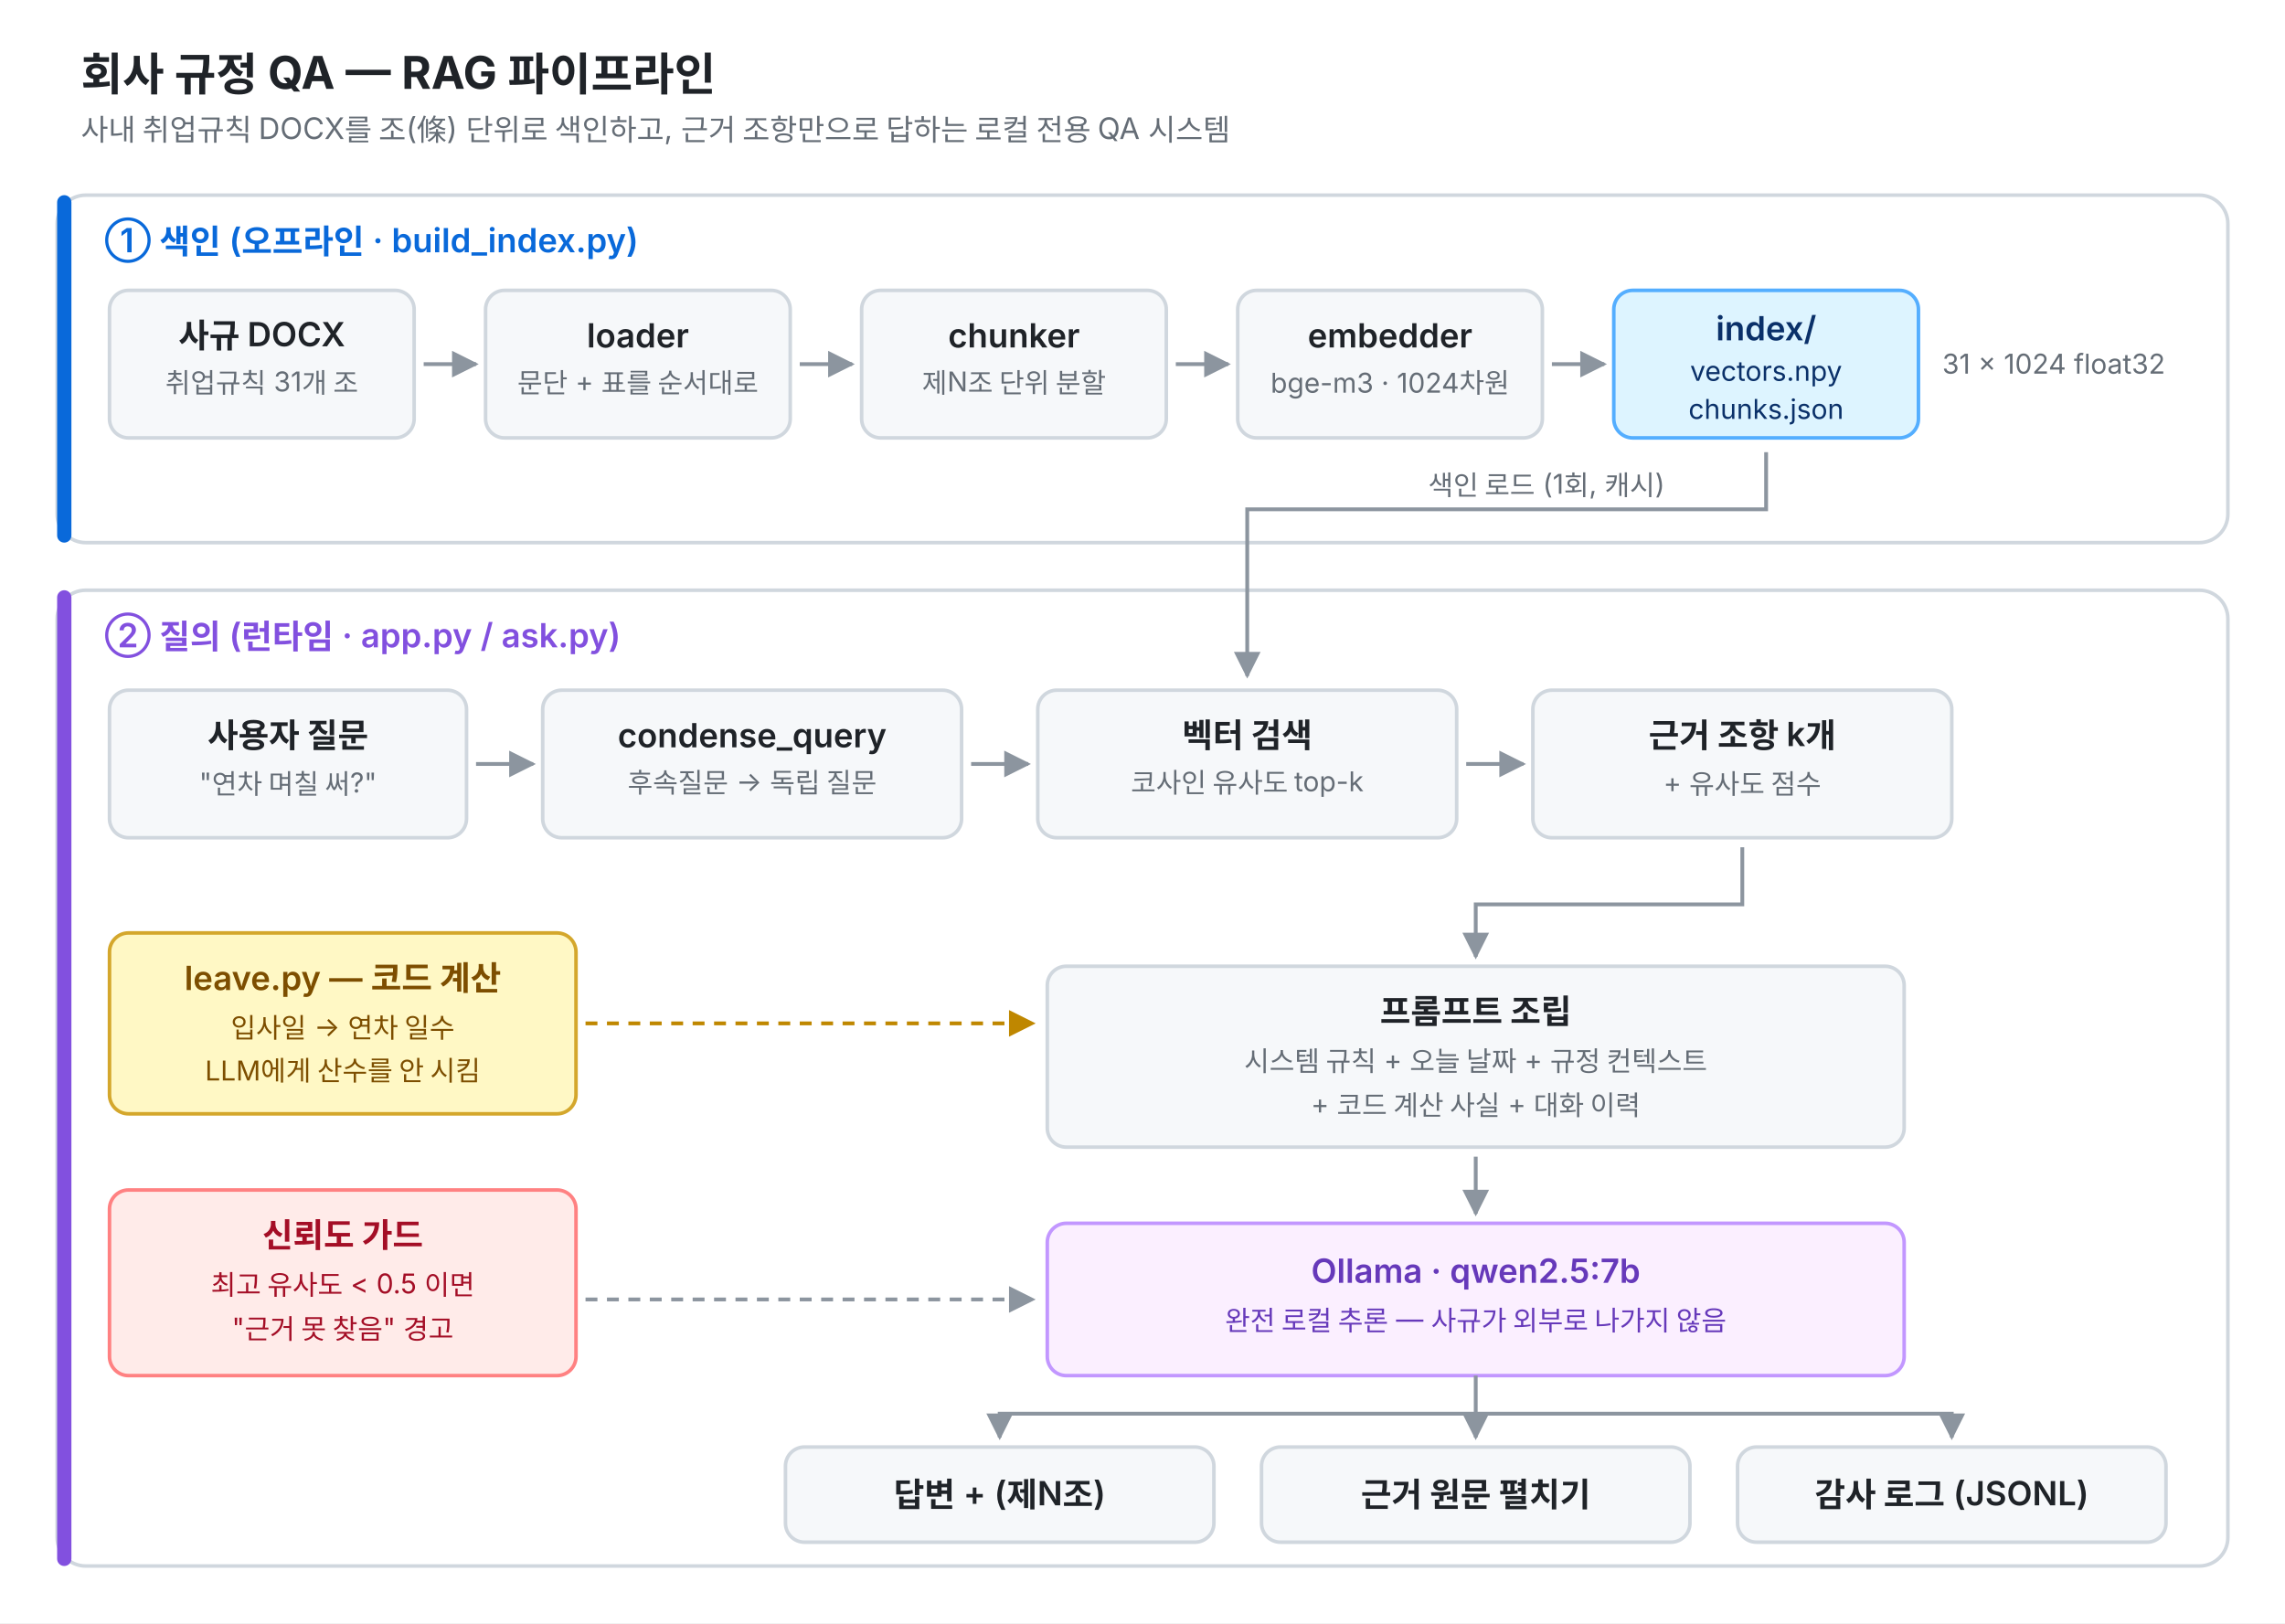
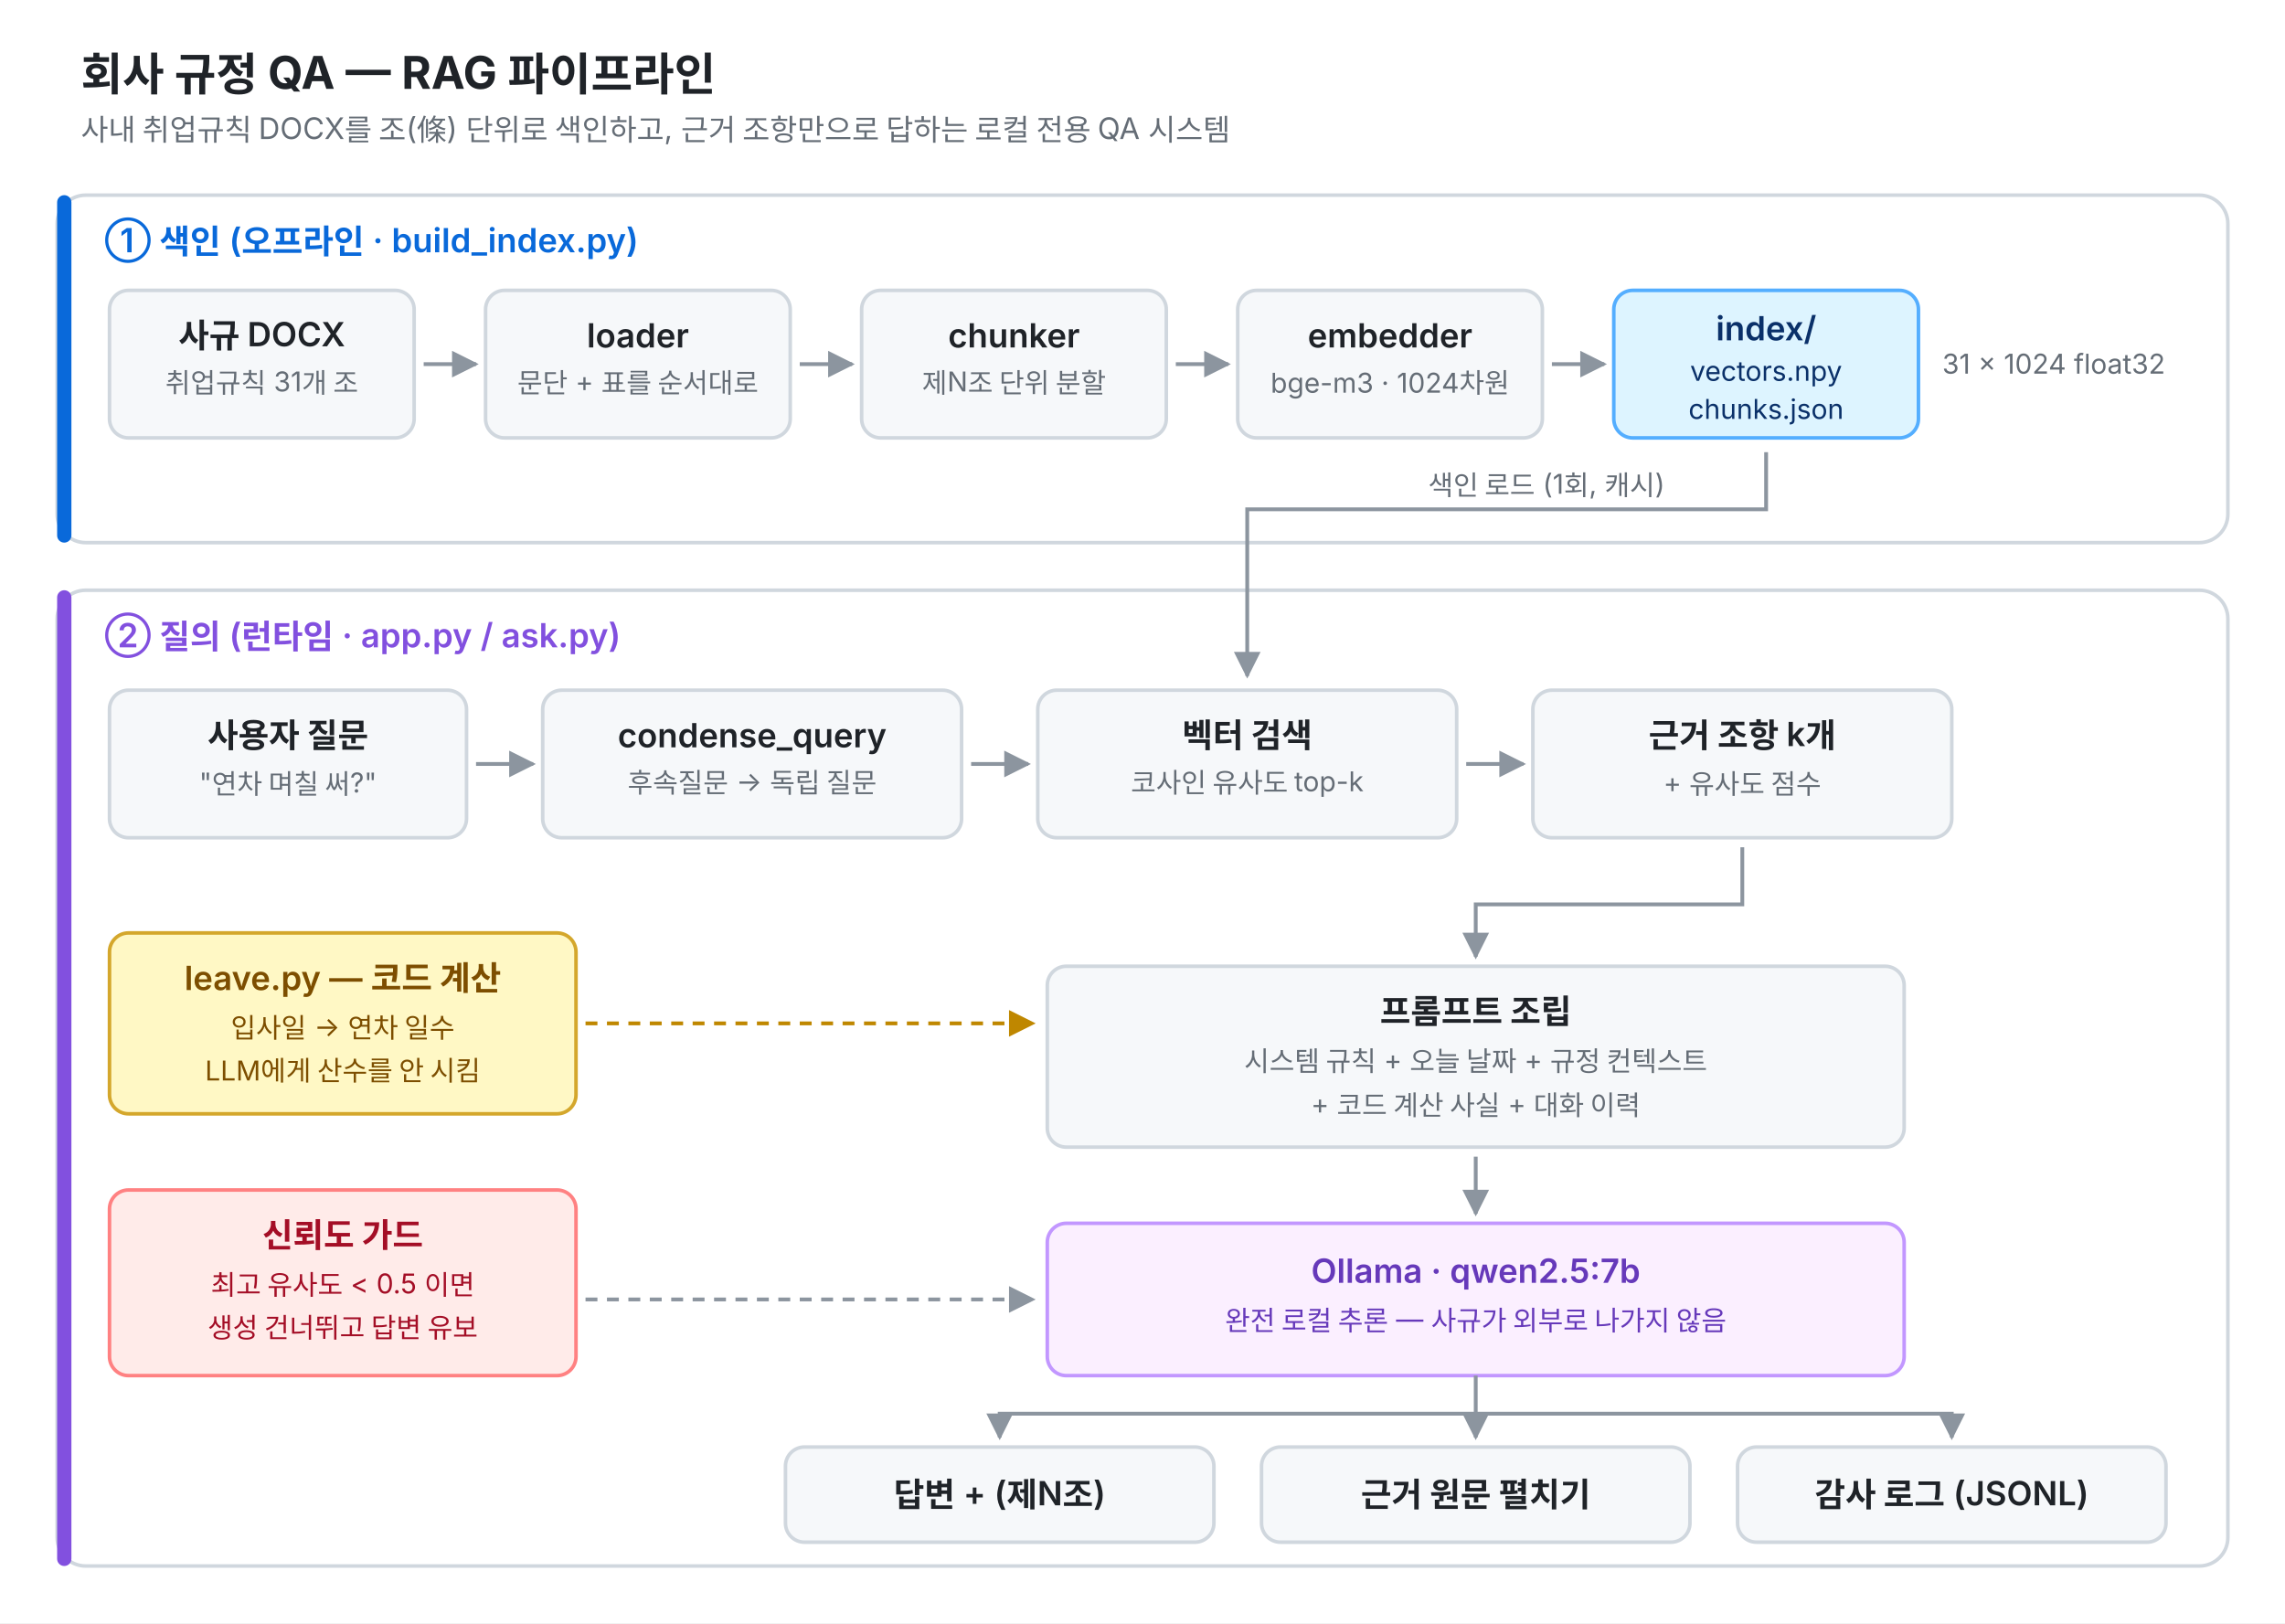
<svg xmlns="http://www.w3.org/2000/svg" viewBox="0 0 960 682" width="960" height="682" font-family="'Malgun Gothic','Apple SD Gothic Neo','Noto Sans KR',-apple-system,Segoe UI,sans-serif">
  <defs>
    <marker id="arw" viewBox="0 0 10 10" refX="9" refY="5" markerWidth="7" markerHeight="7" orient="auto-start-reverse">
      <path d="M 0 0 L 10 5 L 0 10 z" fill="#8c959f" />
    </marker>
    <marker id="arwAmber" viewBox="0 0 10 10" refX="9" refY="5" markerWidth="7" markerHeight="7" orient="auto-start-reverse">
      <path d="M 0 0 L 10 5 L 0 10 z" fill="#bf8700" />
    </marker>
    <style>
      .card  { fill:#f6f8fa; stroke:#d0d7de; stroke-width:1.5; rx:8; }
      .lane  { fill:#ffffff; stroke:#d0d7de; stroke-width:1.5; rx:12; }
      .t     { fill:#1f2328; font-size:14px; font-weight:600; }
      .s     { fill:#656d76; font-size:11.5px; }
      .h     { fill:#1f2328; font-size:19px; font-weight:700; }
      .sub   { fill:#656d76; font-size:12.5px; }
      .flow  { stroke:#8c959f; stroke-width:1.6; fill:none; }
      .amber { stroke:#bf8700; stroke-width:1.6; fill:none; stroke-dasharray:5 4; }
    </style>
  </defs>
  <rect width="960" height="682" fill="#ffffff" />
  <text x="34" y="38" class="h">회사 규정 QA — RAG 파이프라인</text>
  <text x="34" y="59" class="sub">사내 취업규칙 DOCX를 조(條) 단위로 색인하고, 근거 조항만으로 답하는 로컬 전용 QA 시스템</text>
  <rect x="24" y="82" width="912" height="146" class="lane" />
  <rect x="24" y="82" width="6" height="146" fill="#0969da" rx="3" />
  <text x="44" y="106" class="t" style="fill:#0969da">① 색인 (오프라인 · build_index.py)</text>
  <rect x="46" y="122" width="128" height="62" class="card" />
  <text x="110" y="146" class="t" text-anchor="middle">사규 DOCX</text>
  <text x="110" y="165" class="s" text-anchor="middle">취업규칙 31개 조</text>
  <line x1="178" y1="153" x2="200" y2="153" class="flow" marker-end="url(#arw)" />
  <rect x="204" y="122" width="128" height="62" class="card" />
  <text x="268" y="146" class="t" text-anchor="middle">loader</text>
  <text x="268" y="165" class="s" text-anchor="middle">문단 + 표를 순서대로</text>
  <line x1="336" y1="153" x2="358" y2="153" class="flow" marker-end="url(#arw)" />
  <rect x="362" y="122" width="128" height="62" class="card" />
  <text x="426" y="146" class="t" text-anchor="middle">chunker</text>
  <text x="426" y="165" class="s" text-anchor="middle">제N조 단위 분할</text>
  <line x1="494" y1="153" x2="516" y2="153" class="flow" marker-end="url(#arw)" />
  <rect x="520" y="122" width="128" height="62" class="card" />
  <text x="584" y="146" class="t" text-anchor="middle">embedder</text>
  <text x="584" y="165" class="s" text-anchor="middle">bge-m3 · 1024차원</text>
  <line x1="652" y1="153" x2="674" y2="153" class="flow" marker-end="url(#arw)" />
  <rect x="678" y="122" width="128" height="62" class="card" style="fill:#ddf4ff;stroke:#54aeff" />
  <text x="742" y="143" class="t" text-anchor="middle" style="fill:#0a3069">index/</text>
  <text x="742" y="160" class="s" text-anchor="middle" style="fill:#0a3069">vectors.npy</text>
  <text x="742" y="176" class="s" text-anchor="middle" style="fill:#0a3069">chunks.json</text>
  <text x="816" y="157" class="s">31 × 1024 float32</text>
  <rect x="24" y="248" width="912" height="410" class="lane" />
  <rect x="24" y="248" width="6" height="410" fill="#8250df" rx="3" />
  <text x="44" y="272" class="t" style="fill:#8250df">② 질의 (런타임 · app.py / ask.py)</text>
  <rect x="46" y="290" width="150" height="62" class="card" />
  <text x="121" y="314" class="t" text-anchor="middle">사용자 질문</text>
  <text x="121" y="333" class="s" text-anchor="middle">"연차 며칠 써?"</text>
  <line x1="200" y1="321" x2="224" y2="321" class="flow" marker-end="url(#arw)" />
  <rect x="228" y="290" width="176" height="62" class="card" />
  <text x="316" y="314" class="t" text-anchor="middle">condense_query</text>
  <text x="316" y="333" class="s" text-anchor="middle">후속질문 → 독립 질문</text>
  <line x1="408" y1="321" x2="432" y2="321" class="flow" marker-end="url(#arw)" />
  <rect x="436" y="290" width="176" height="62" class="card" />
  <text x="524" y="314" class="t" text-anchor="middle">벡터 검색</text>
  <text x="524" y="333" class="s" text-anchor="middle">코사인 유사도 top-k</text>
  <line x1="616" y1="321" x2="640" y2="321" class="flow" marker-end="url(#arw)" />
  <rect x="644" y="290" width="176" height="62" class="card" />
  <text x="732" y="314" class="t" text-anchor="middle">근거 조항 k개</text>
  <text x="732" y="333" class="s" text-anchor="middle">+ 유사도 점수</text>
  <path d="M 742 190 L 742 214 L 524 214 L 524 284" class="flow" marker-end="url(#arw)" />
  <text x="600" y="208" class="s">색인 로드 (1회, 캐시)</text>
  <path d="M 732 356 L 732 380 L 620 380 L 620 402" class="flow" marker-end="url(#arw)" />
  <rect x="46" y="392" width="196" height="76" class="card" style="fill:#fff8c5;stroke:#d4a72c" />
  <text x="144" y="416" class="t" text-anchor="middle" style="fill:#7d4e00">leave.py — 코드 계산</text>
  <text x="144" y="436" class="s" text-anchor="middle" style="fill:#7d4e00">입사일 → 연차 일수</text>
  <text x="144" y="454" class="s" text-anchor="middle" style="fill:#7d4e00">LLM에게 산수를 안 시킴</text>
  <path d="M 246 430 L 434 430" class="amber" marker-end="url(#arwAmber)" />
  <rect x="440" y="406" width="360" height="76" class="card" />
  <text x="620" y="430" class="t" text-anchor="middle">프롬프트 조립</text>
  <text x="620" y="450" class="s" text-anchor="middle">시스템 규칙 + 오늘 날짜 + 규정 컨텍스트</text>
  <text x="620" y="468" class="s" text-anchor="middle">+ 코드 계산 사실 + 대화 이력</text>
  <line x1="620" y1="486" x2="620" y2="510" class="flow" marker-end="url(#arw)" />
  <rect x="440" y="514" width="360" height="64" class="card" style="fill:#fbefff;stroke:#c297ff" />
  <text x="620" y="539" class="t" text-anchor="middle" style="fill:#6639ba">Ollama · qwen2.5:7b</text>
  <text x="620" y="559" class="s" text-anchor="middle" style="fill:#6639ba">완전 로컬 추론 — 사규가 외부로 나가지 않음</text>
  <rect x="46" y="500" width="196" height="78" class="card" style="fill:#ffebe9;stroke:#ff8182" />
  <text x="144" y="524" class="t" text-anchor="middle" style="fill:#a40e26">신뢰도 가드</text>
  <text x="144" y="544" class="s" text-anchor="middle" style="fill:#a40e26">최고 유사도 &lt; 0.5 이면</text>
-   <text x="144" y="562" class="s" text-anchor="middle" style="fill:#a40e26">"근거 못 찾음" 경고</text>
+   <text x="144" y="562" class="s" text-anchor="middle" style="fill:#a40e26">생성 건너뛰고 답변 유보</text>
  <path d="M 246 546 L 434 546" class="flow" stroke-dasharray="5 4" marker-end="url(#arw)" />
  <path d="M 620 578 L 620 594 L 420 594 L 420 604" class="flow" marker-end="url(#arw)" />
  <path d="M 620 594 L 620 604" class="flow" marker-end="url(#arw)" />
  <path d="M 620 594 L 820 594 L 820 604" class="flow" marker-end="url(#arw)" />
  <rect x="330" y="608" width="180" height="40" class="card" />
  <text x="420" y="633" class="t" text-anchor="middle">답변 + (제N조)</text>
  <rect x="530" y="608" width="180" height="40" class="card" />
  <text x="620" y="633" class="t" text-anchor="middle">근거 원문 펼치기</text>
  <rect x="730" y="608" width="180" height="40" class="card" />
  <text x="820" y="633" class="t" text-anchor="middle">감사 로그 (JSONL)</text>
</svg>
